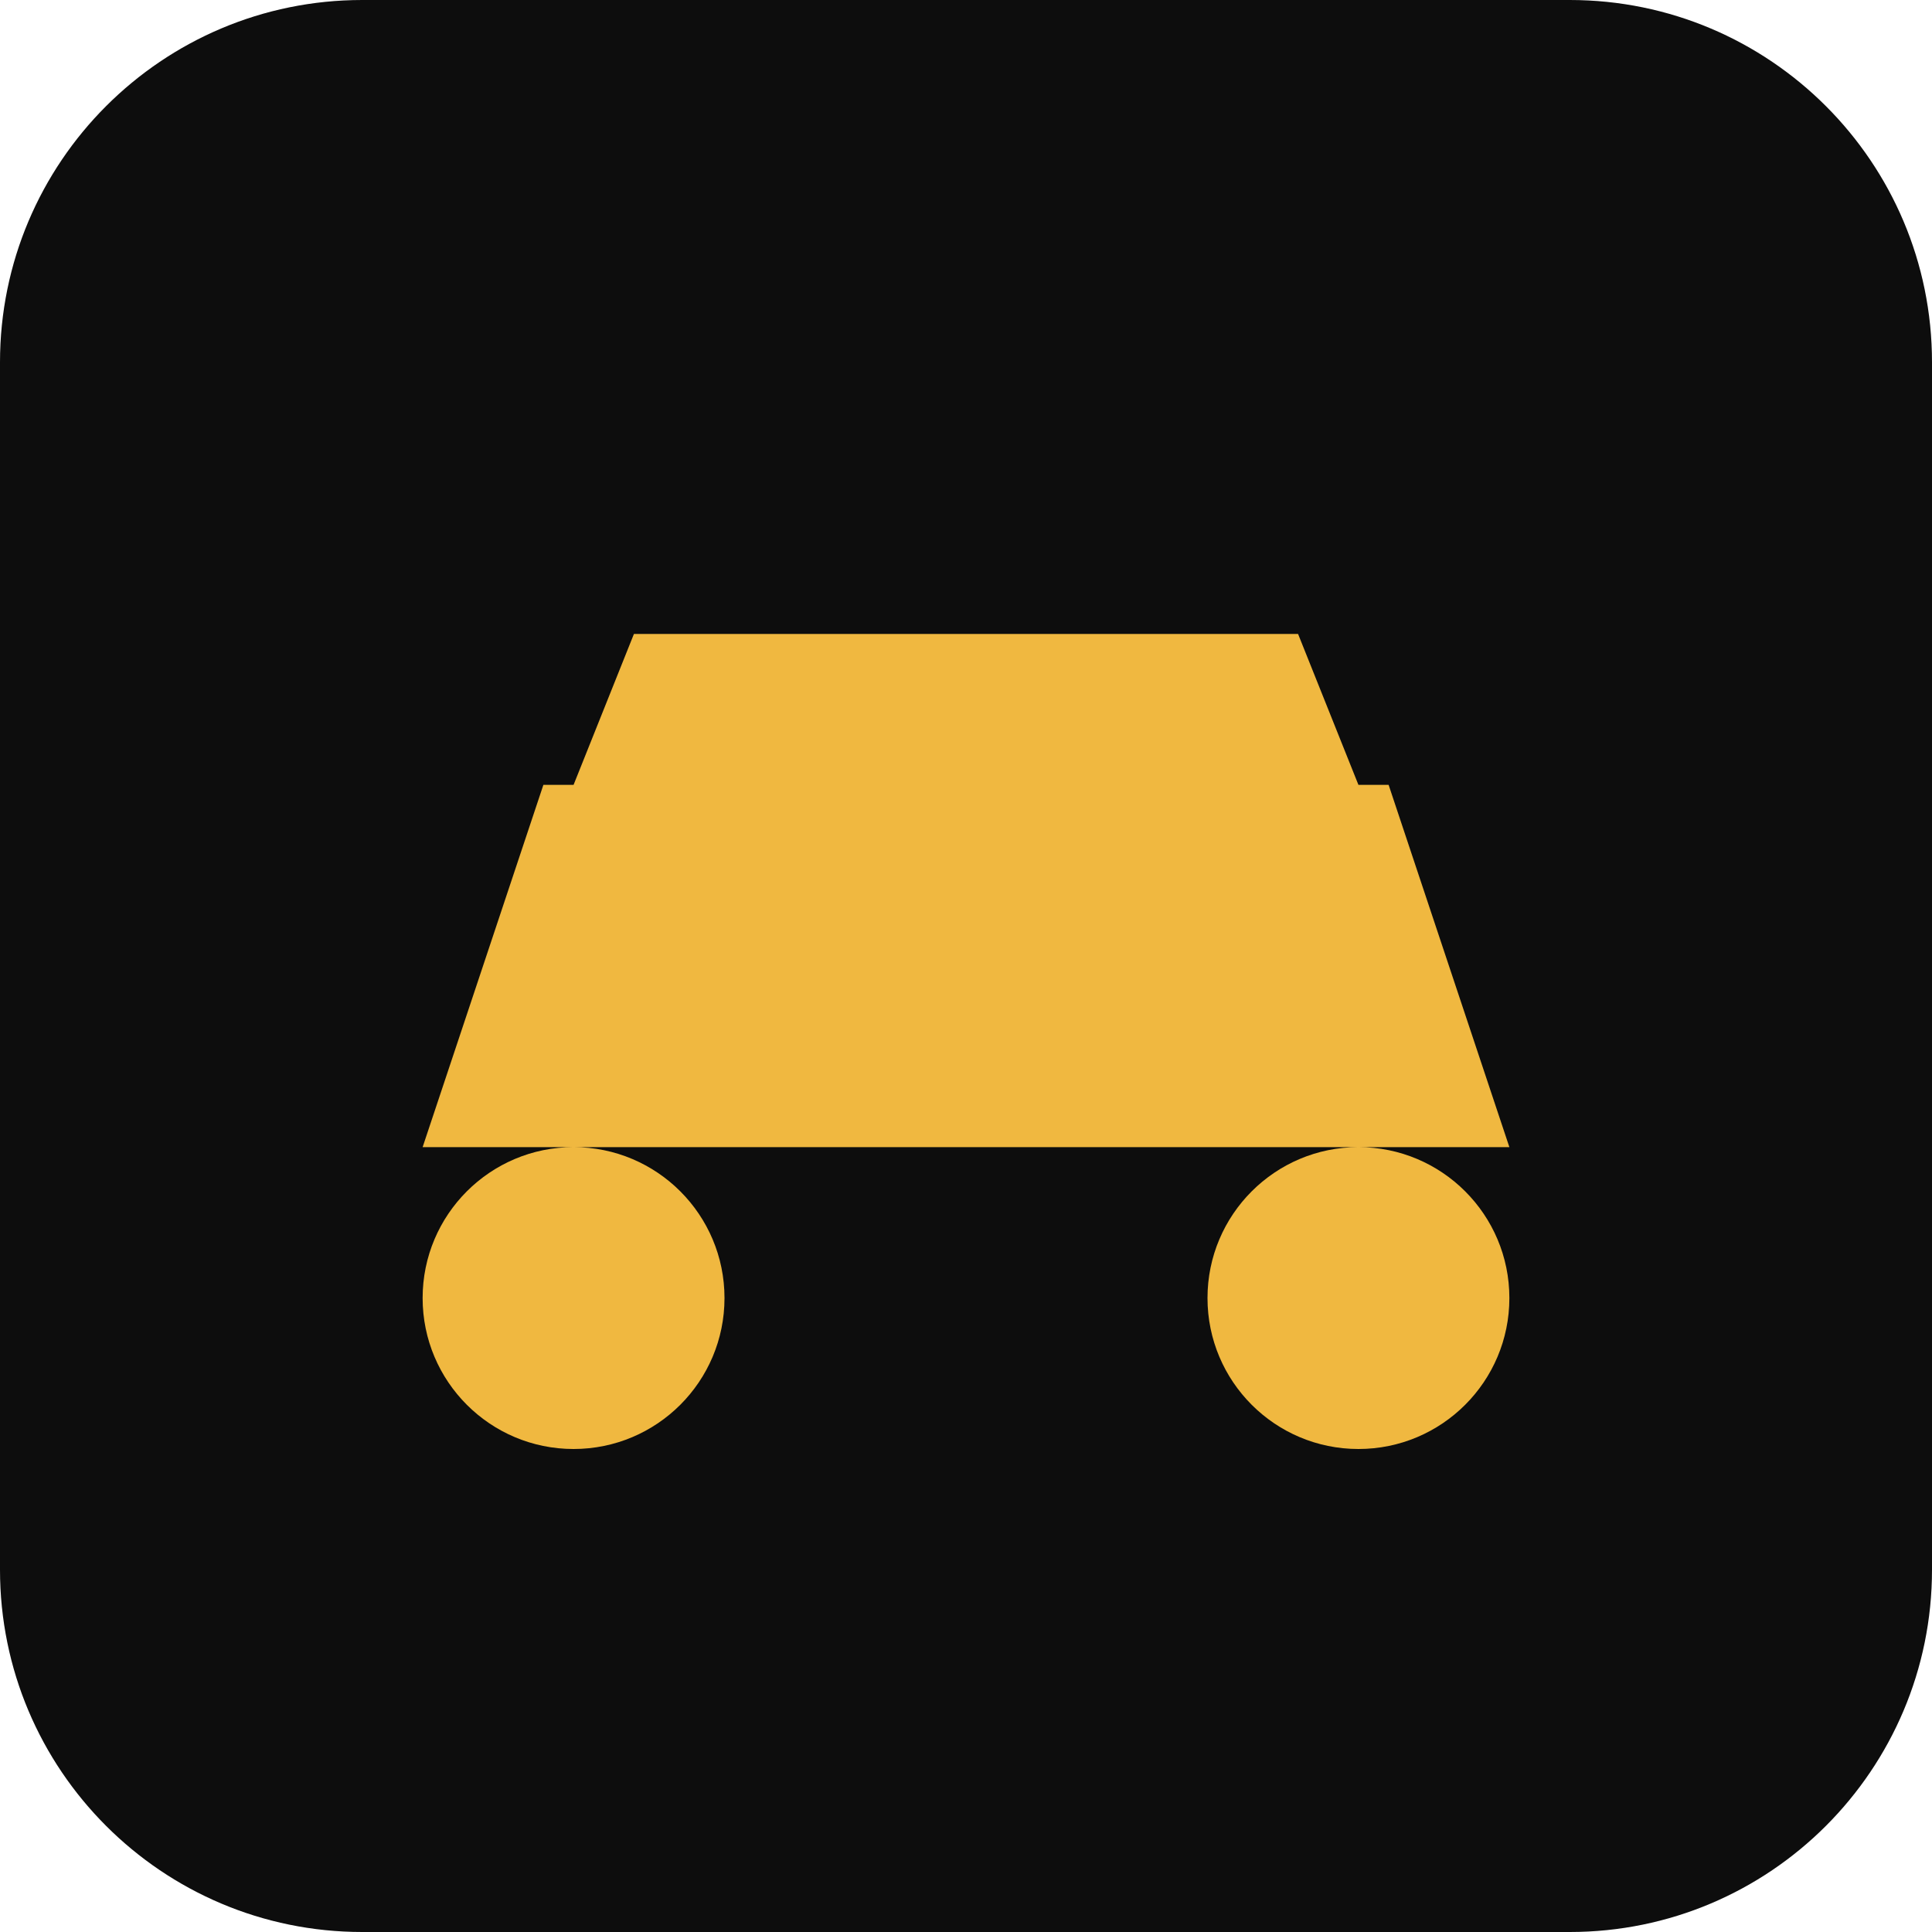
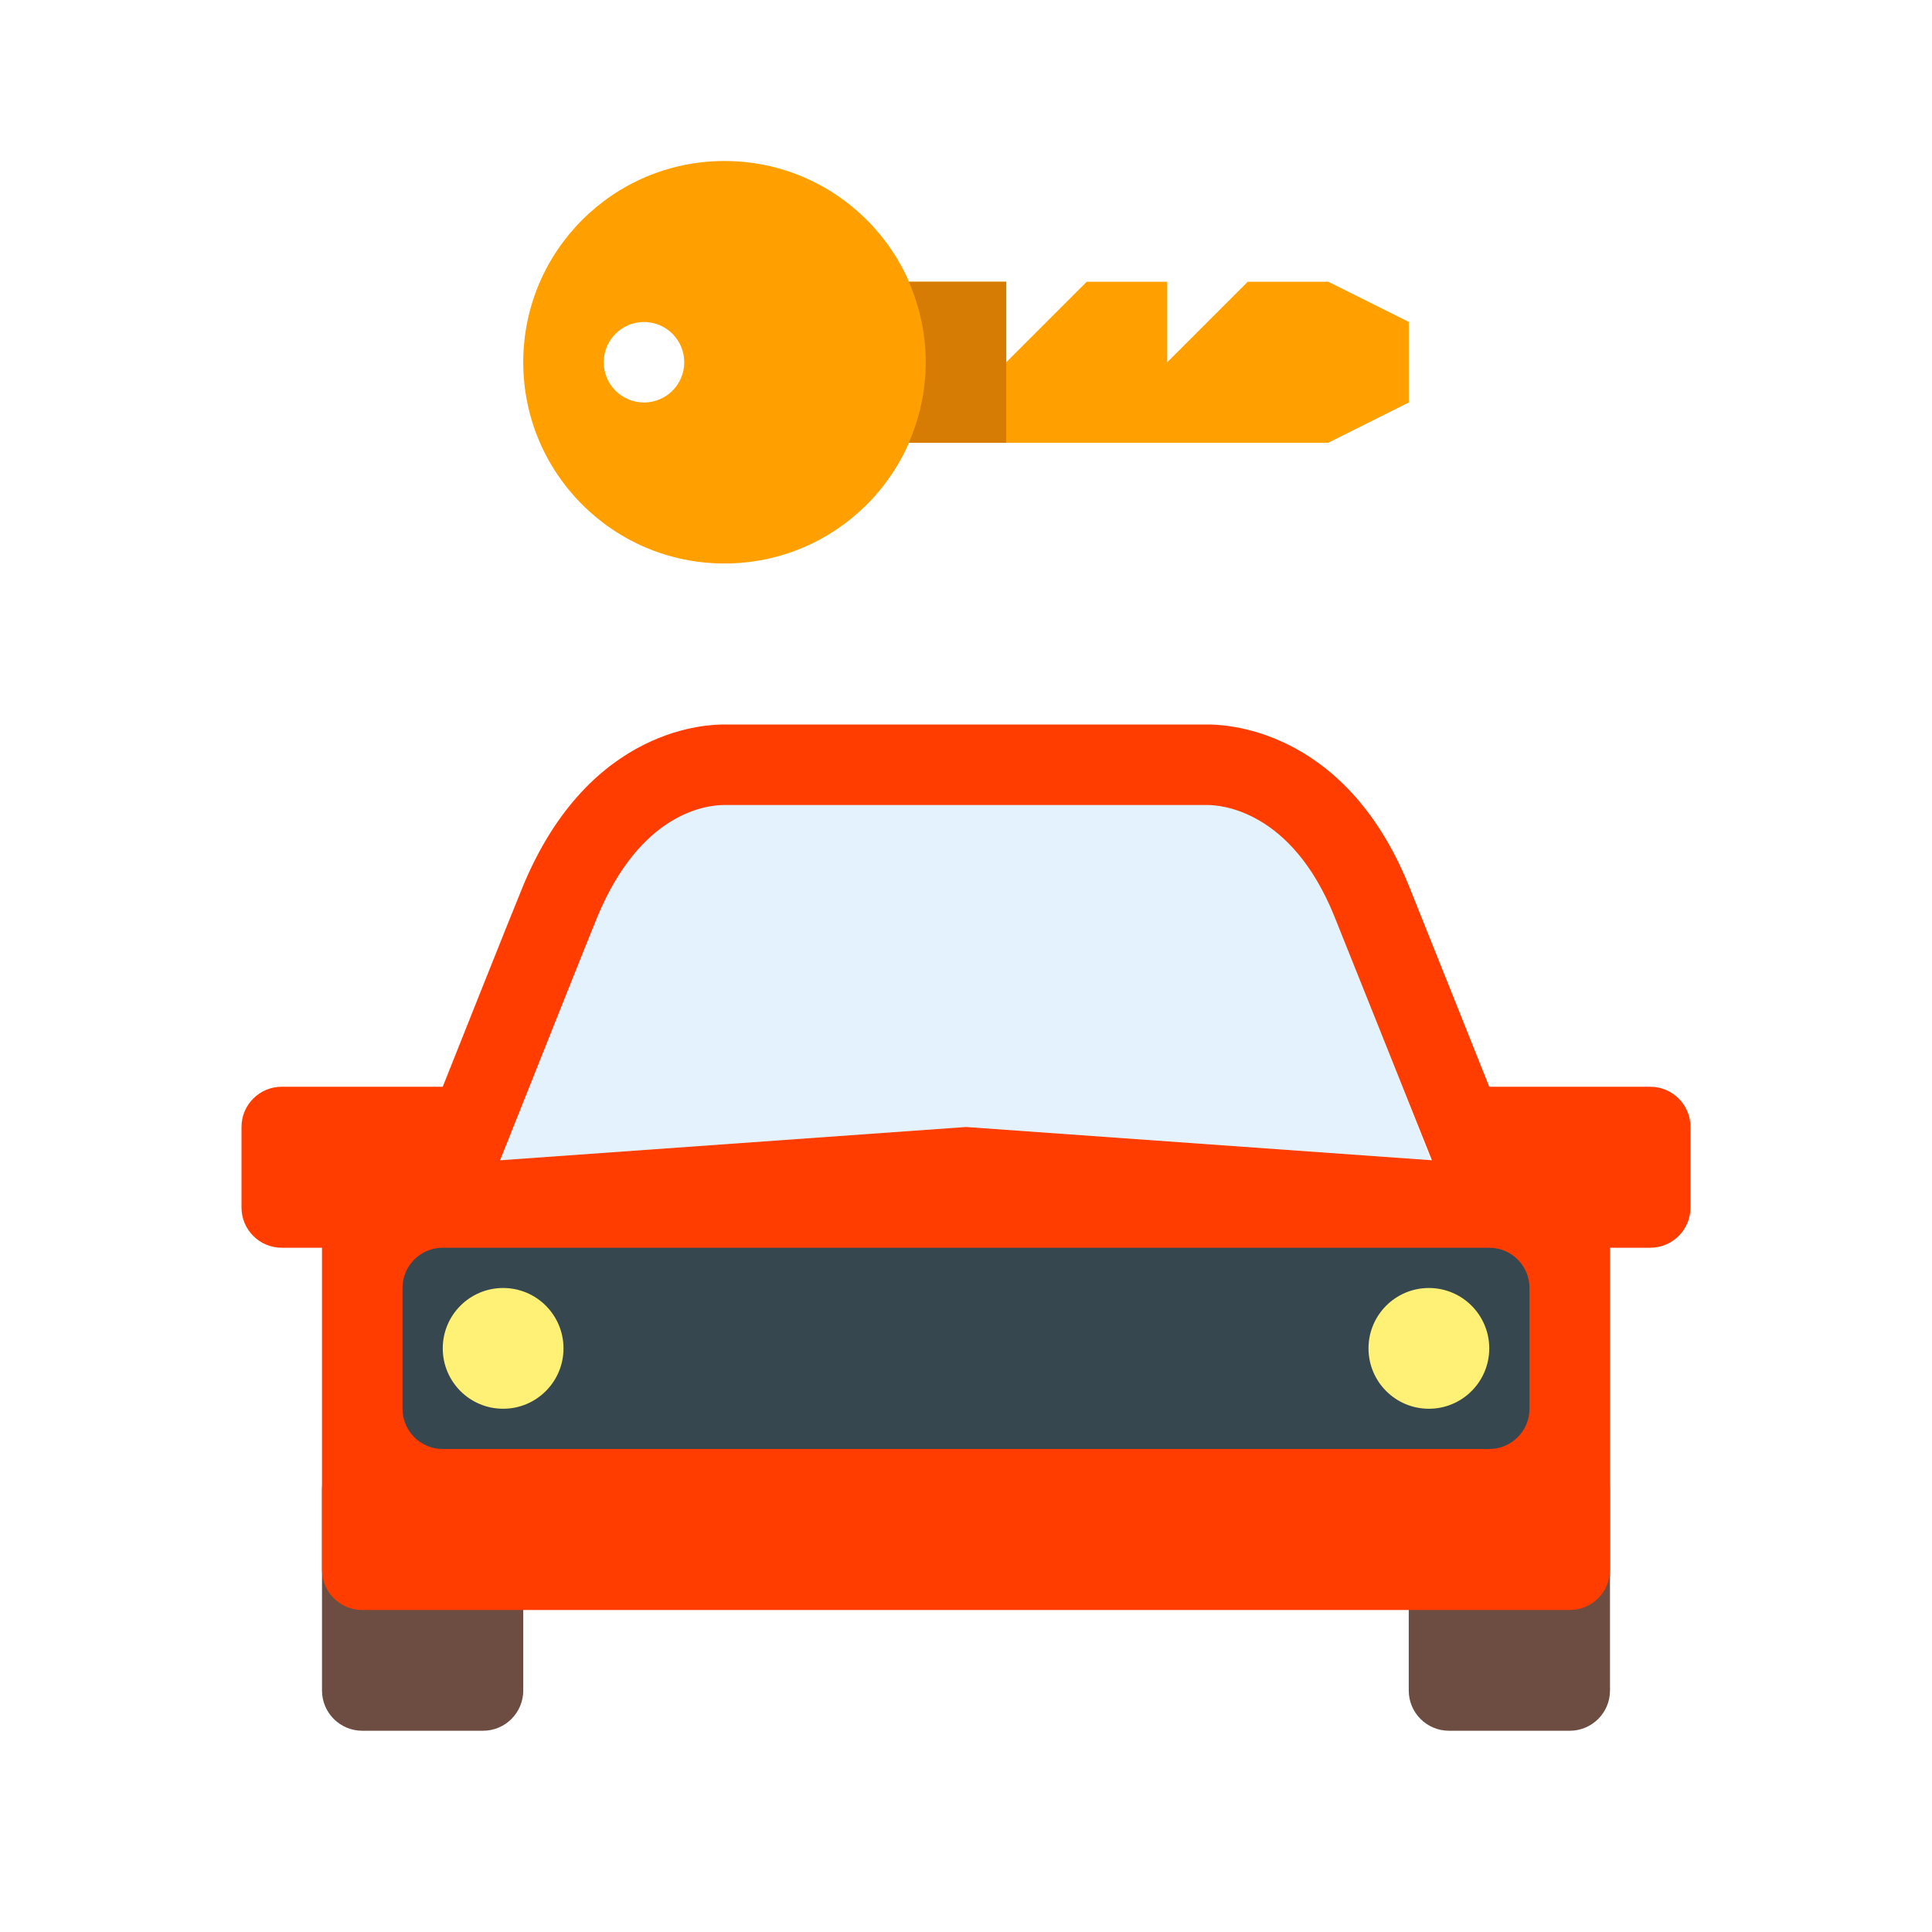
- <svg xmlns="http://www.w3.org/2000/svg" viewBox="0 0 64 64">
-   <rect width="64" height="64" rx="12" fill="#0d0d0d" />
-   <path fill="#f0b840" d="M14 38h36l-4-12H18l-4 12Zm7-17h22l2 5H19l2-5Zm-2 27a5 5 0 1 1 0-10 5 5 0 0 1 0 10Zm26 0a5 5 0 1 1 0-10 5 5 0 0 1 0 10Z" />
+ <svg xmlns="http://www.w3.org/2000/svg" width="800px" height="800px" viewBox="0 0 1024 1024" class="icon" version="1.1">
+   <path d="M277.333 789.333a21.333 21.333 0 0 0-21.333-21.333H192a21.333 21.333 0 0 0-21.333 21.333v106.667a21.333 21.333 0 0 0 21.333 21.333h64a21.333 21.333 0 0 0 21.333-21.333v-106.667zM853.333 789.333a21.333 21.333 0 0 0-21.333-21.333h-64a21.333 21.333 0 0 0-21.333 21.333v106.667a21.333 21.333 0 0 0 21.333 21.333h64a21.333 21.333 0 0 0 21.333-21.333v-106.667z" fill="#6D4C41" />
+   <path d="M768 640H256s71.659-192 85.333-213.333 35.669-21.333 42.667-21.333h256c4.565 0 29.995-0.661 42.667 21.333 10.752 18.688 85.333 213.333 85.333 213.333z" fill="#E3F2FD" />
+   <path d="M810.667 618.667l-298.667-21.333-298.667 21.333a42.667 42.667 0 0 0-42.667 42.667v170.667a21.333 21.333 0 0 0 21.333 21.333h640a21.333 21.333 0 0 0 21.333-21.333v-170.667a42.667 42.667 0 0 0-42.667-42.667z" fill="#FF3D00" />
+   <path d="M640 426.667c7.232 0 44.437 2.837 67.115 58.709 4.544 11.157 42.581 106.432 42.581 106.453L760.427 618.667H263.595l10.709-26.901c12.843-32.277 38.229-95.979 42.389-106.027C339.563 430.912 373.995 426.667 384 426.667h256m0.064-42.667H640 384c-6.997 0-71.104 0-106.667 85.333-5.419 13.013-42.667 106.667-42.667 106.667H149.333a21.333 21.333 0 0 0-21.333 21.333v42.667a21.333 21.333 0 0 0 21.333 21.333h725.333a21.333 21.333 0 0 0 21.333-21.333v-42.667a21.333 21.333 0 0 0-21.333-21.333h-85.333s-38.123-95.488-42.667-106.667c-34.667-85.333-100.224-85.333-106.667-85.333h-0.128 0.192z" fill="#FF3D00" />
+   <path d="M810.667 746.667a21.333 21.333 0 0 1-21.333 21.333H234.667a21.333 21.333 0 0 1-21.333-21.333v-64a21.333 21.333 0 0 1 21.333-21.333h554.667a21.333 21.333 0 0 1 21.333 21.333v64z" fill="#37474F" />
+   <path d="M266.667 714.667m-32 0a32 32 0 1 0 64 0 32 32 0 1 0-64 0Z" fill="#FFF176" />
+   <path d="M757.333 714.667m-32 0a32 32 0 1 0 64 0 32 32 0 1 0-64 0Z" fill="#FFF176" />
+   <path d="M704 234.667H426.667V149.333h106.667v42.667l42.667-42.667h42.667v42.667l42.667-42.667h42.667l42.667 21.291V213.333z" fill="#FFA000" />
+   <path d="M384 85.333c-58.923 0-106.667 47.744-106.667 106.667s47.744 106.667 106.667 106.667 106.667-47.744 106.667-106.667-47.744-106.667-106.667-106.667z m-42.667 128a21.333 21.333 0 1 1 0-42.667 21.333 21.333 0 1 1 0 42.667z" fill="#FFA000" />
+   <path d="M533.333 234.667V149.333h-51.669a105.792 105.792 0 0 1 0 85.333H533.333z" fill="#D67C05" />
</svg>
